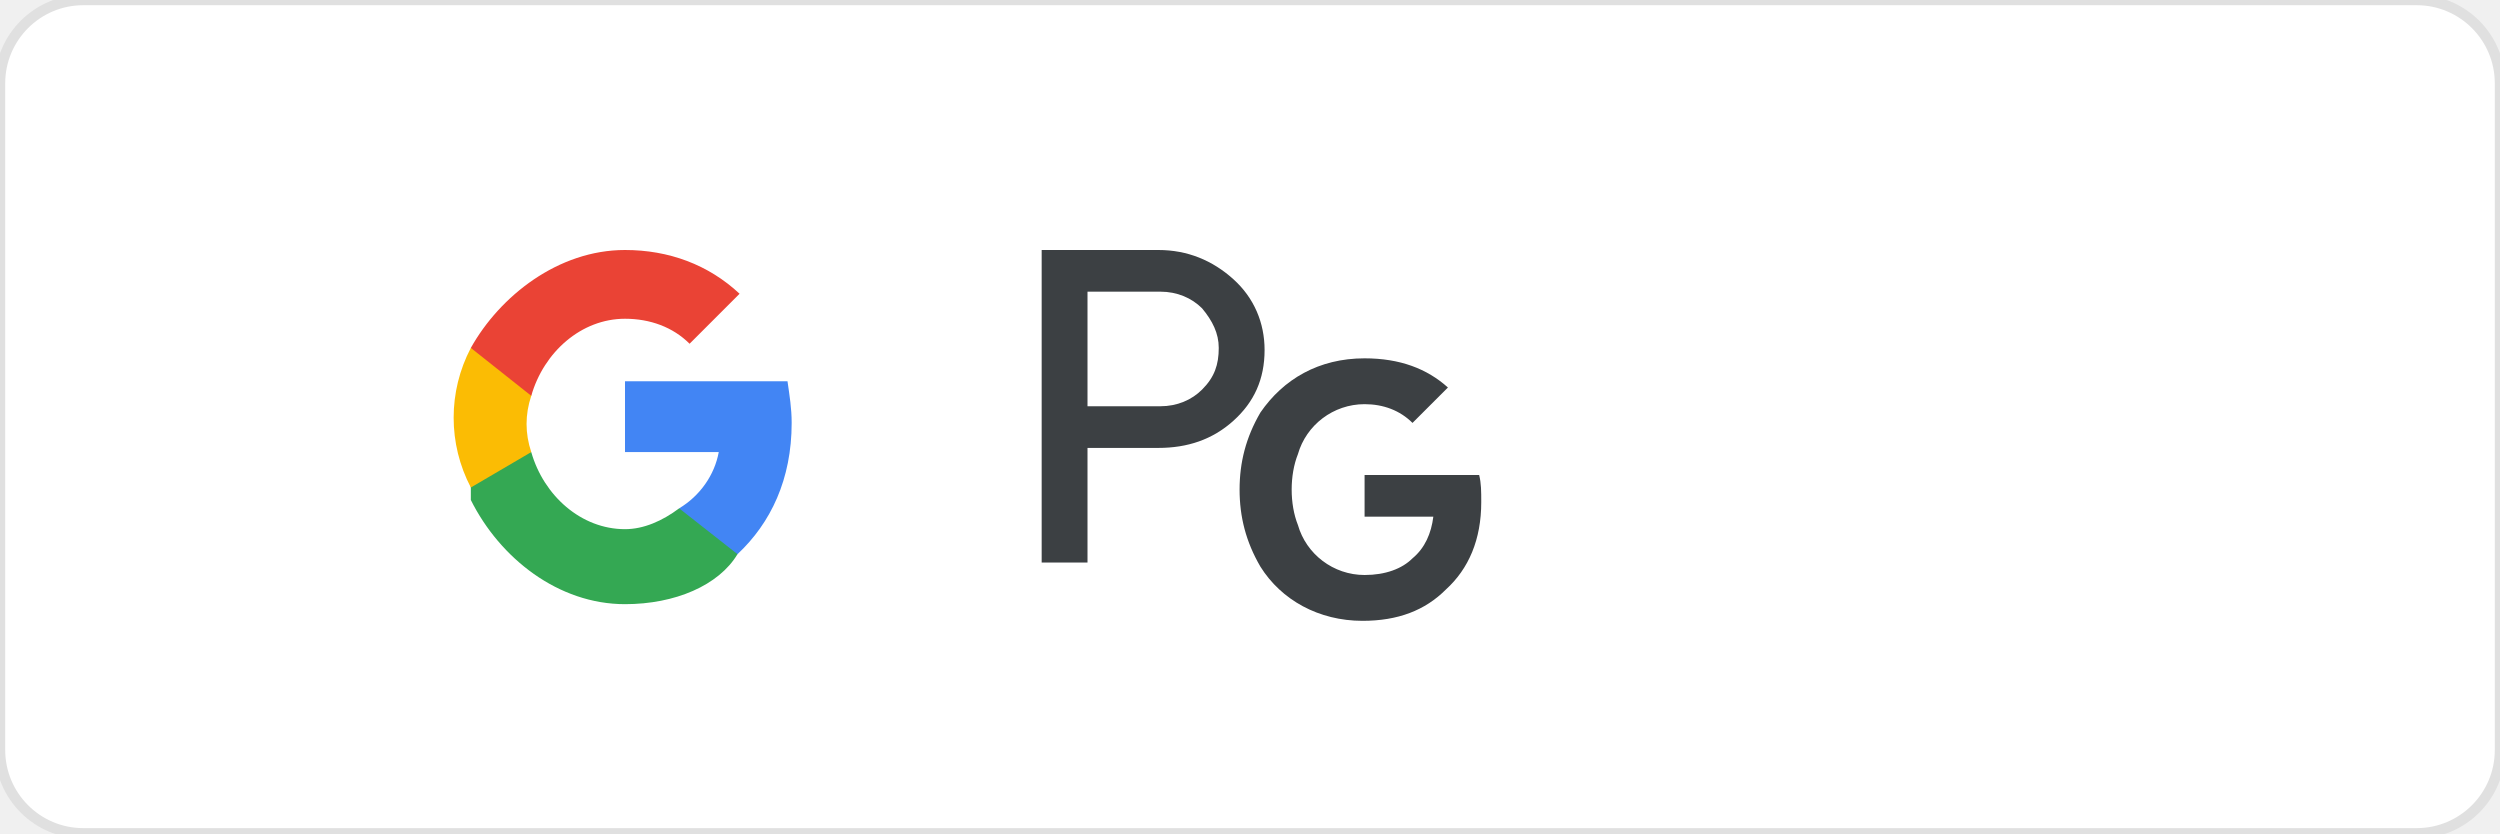
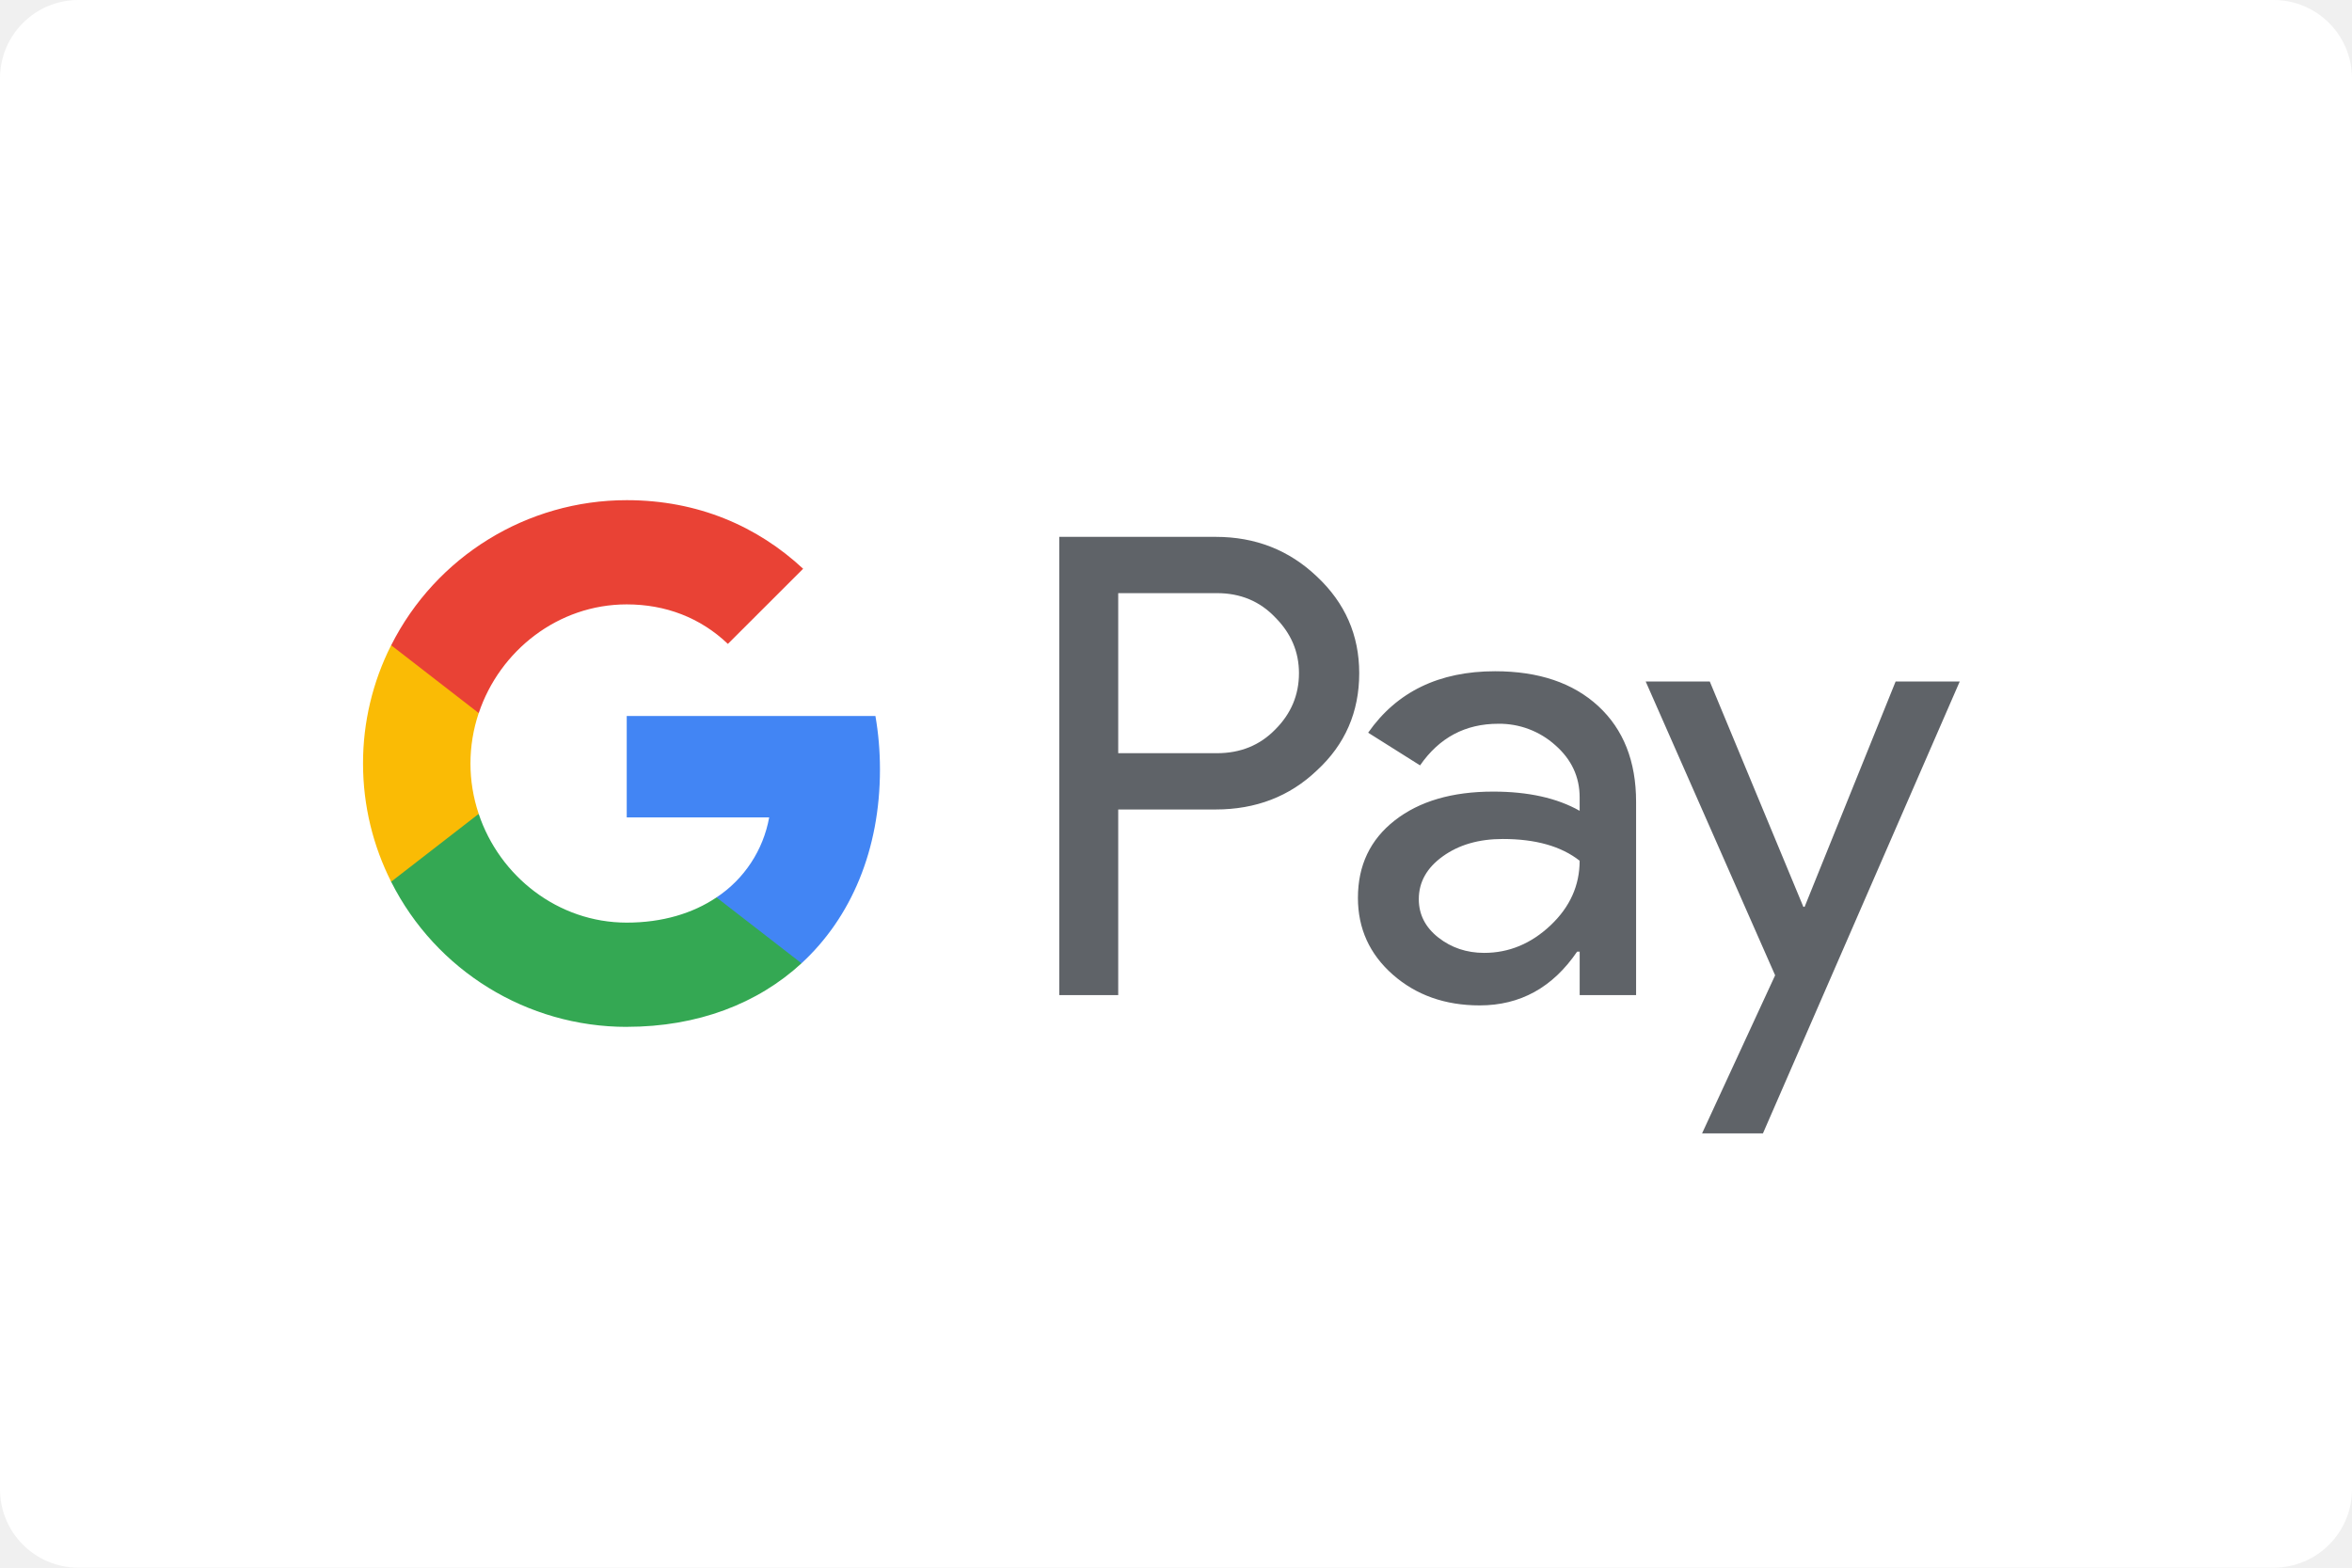
- <svg xmlns="http://www.w3.org/2000/svg" viewBox="0 0 120 40" fill="none">
-   <rect width="120" height="40" rx="4" fill="#FFFFFF" stroke="#E0E0E0" stroke-width="0.5" />
-   <path d="M52.2 21.3V27H50V12H55.6C57 12 58.2 12.5 59.2 13.4C60.2 14.3 60.7 15.5 60.7 16.8C60.7 18.2 60.2 19.3 59.2 20.2C58.2 21.1 57 21.5 55.6 21.5H52.2V21.3ZM52.2 14V19.5H55.7C56.5 19.5 57.2 19.2 57.7 18.7C58.3 18.1 58.5 17.5 58.5 16.7C58.5 16 58.2 15.4 57.7 14.8C57.2 14.3 56.5 14 55.7 14H52.2Z" fill="#3C4043" />
-   <path d="M65.5 17.2C67.2 17.2 68.5 17.7 69.5 18.6L67.8 20.3C67.2 19.7 66.4 19.4 65.5 19.4C64 19.4 62.7 20.4 62.3 21.8C62.1 22.3 62 22.9 62 23.5C62 24.1 62.1 24.7 62.3 25.2C62.7 26.6 64 27.6 65.5 27.6C66.5 27.6 67.3 27.3 67.8 26.8C68.4 26.3 68.7 25.6 68.8 24.8H65.5V22.8H71C71.1 23.2 71.1 23.6 71.1 24.1C71.1 25.9 70.5 27.3 69.4 28.3C68.4 29.3 67.1 29.8 65.4 29.8C63.3 29.8 61.5 28.8 60.5 27.2C59.8 26 59.5 24.8 59.5 23.5C59.5 22.2 59.8 21 60.5 19.8C61.6 18.2 63.3 17.2 65.5 17.2Z" fill="#3C4043" />
-   <path d="M38 20.3C38 19.6 37.9 19 37.8 18.3H30V21.7H34.5C34.3 22.8 33.6 23.8 32.6 24.4V26.6H35.4C37 25.1 38 23 38 20.3Z" fill="#4285F4" />
-   <path d="M30 29C32.4 29 34.5 28.1 35.4 26.6L32.6 24.4C31.8 25 30.9 25.4 30 25.4C27.9 25.4 26.1 23.8 25.5 21.7H22.6V24C24 26.8 26.8 29 30 29Z" fill="#34A853" />
-   <path d="M25.5 21.7C25.2 20.8 25.2 19.9 25.5 19L25.5 16.7H22.6C21.5 18.8 21.5 21.3 22.6 23.4L25.5 21.7Z" fill="#FBBC04" />
-   <path d="M30 15.3C31.2 15.3 32.3 15.7 33.1 16.5L35.5 14.1C34 12.7 32.1 12 30 12C26.8 12 24 14.2 22.6 16.7L25.5 19C26.1 16.9 27.9 15.3 30 15.3Z" fill="#EA4335" />
+ <svg xmlns="http://www.w3.org/2000/svg" width="120px" height="80px" viewBox="0 0 120 80" version="1.1">
+   <g id="export-badges" stroke="none" stroke-width="1" fill="none" fill-rule="evenodd">
+     <g id="production-final" transform="translate(-36, -6018)">
+       <g id="card_google_pay" transform="translate(36, 6018)">
+         <rect id="Rectangle-11" fill="#FFFFFF" x="0" y="0" width="120" height="80" rx="4" />
+         <g id="download" transform="translate(18, 25)">
+           <path d="M39.052,5.27 L39.052,13.436 L44.088,13.436 C45.288,13.436 46.28,13.032 47.064,12.226 C47.87,11.422 48.274,10.462 48.274,9.352 C48.274,8.264 47.87,7.316 47.064,6.508 C46.28,5.682 45.288,5.268 44.088,5.268 L39.052,5.268 L39.052,5.27 Z M39.052,16.31 L39.052,25.782 L36.044,25.782 L36.044,2.396 L44.024,2.396 C46.05,2.396 47.77,3.07 49.188,4.42 C50.628,5.77 51.348,7.414 51.348,9.352 C51.348,11.334 50.628,12.99 49.188,14.316 C47.794,15.646 46.07,16.308 44.022,16.308 L39.052,16.308 L39.052,16.31 Z M54.388,20.884 C54.388,21.668 54.72,22.32 55.386,22.844 C56.05,23.364 56.83,23.626 57.722,23.626 C58.988,23.626 60.114,23.158 61.106,22.224 C62.1,21.286 62.594,20.186 62.594,18.924 C61.656,18.184 60.348,17.814 58.67,17.814 C57.45,17.814 56.43,18.11 55.614,18.698 C54.796,19.286 54.388,20.012 54.388,20.884 Z M58.28,9.254 C60.504,9.254 62.258,9.848 63.546,11.034 C64.83,12.222 65.474,13.85 65.474,15.918 L65.474,25.782 L62.596,25.782 L62.596,23.562 L62.466,23.562 C61.222,25.39 59.566,26.306 57.494,26.306 C55.73,26.306 54.252,25.782 53.064,24.738 C51.876,23.692 51.282,22.386 51.282,20.818 C51.282,19.162 51.908,17.846 53.162,16.866 C54.416,15.886 56.088,15.396 58.182,15.396 C59.966,15.396 61.44,15.722 62.594,16.376 L62.594,15.688 C62.594,14.644 62.18,13.756 61.352,13.028 C60.554,12.31 59.515,11.919 58.442,11.934 C56.762,11.934 55.434,12.64 54.452,14.058 L51.804,12.39 C53.264,10.3 55.424,9.254 58.28,9.254 Z M81.986,9.778 L71.946,32.838 L68.84,32.838 L72.568,24.77 L65.964,9.778 L69.234,9.778 L74.008,21.276 L74.072,21.276 L78.716,9.776 L81.986,9.778 Z" id="Shape" fill="#5F6368" fill-rule="nonzero" />
+           <path d="M26.896,14.268 C26.896,13.322 26.816,12.408 26.664,11.536 L13.976,11.536 L13.976,16.712 L21.244,16.712 C20.943,18.383 19.972,19.859 18.556,20.796 L18.556,24.156 L22.894,24.156 C25.434,21.816 26.896,18.356 26.896,14.268" id="Shape" fill="#4285F4" fill-rule="nonzero" />
+           <path d="M13.976,27.4 C17.608,27.4 20.664,26.21 22.894,24.158 L18.556,20.796 C17.35,21.608 15.796,22.082 13.976,22.082 C10.468,22.082 7.488,19.718 6.424,16.534 L1.956,16.534 L1.956,19.996 C4.242,24.537 8.892,27.402 13.976,27.402" id="Shape" fill="#34A853" fill-rule="nonzero" />
+           <path d="M6.424,16.534 C5.863,14.865 5.863,13.059 6.424,11.39 L6.424,7.928 L1.956,7.928 C1.011,9.798 0.52,11.865 0.522,13.96 C0.522,16.13 1.042,18.18 1.956,19.994 L6.424,16.532 L6.424,16.534 Z" id="Shape" fill="#FABB05" fill-rule="nonzero" />
+           <path d="M13.976,5.842 C15.96,5.842 17.736,6.522 19.136,7.858 L19.136,7.86 L22.976,4.024 C20.648,1.856 17.608,0.524 13.978,0.524 C8.894,0.523 4.244,3.388 1.958,7.928 L6.426,11.39 C7.49,8.206 10.47,5.842 13.978,5.842" id="Shape" fill="#E94235" fill-rule="nonzero" />
+           <polygon id="Shape" points="0 0 82.57 0 82.57 36 0 36" />
+         </g>
+       </g>
+     </g>
+   </g>
</svg>
